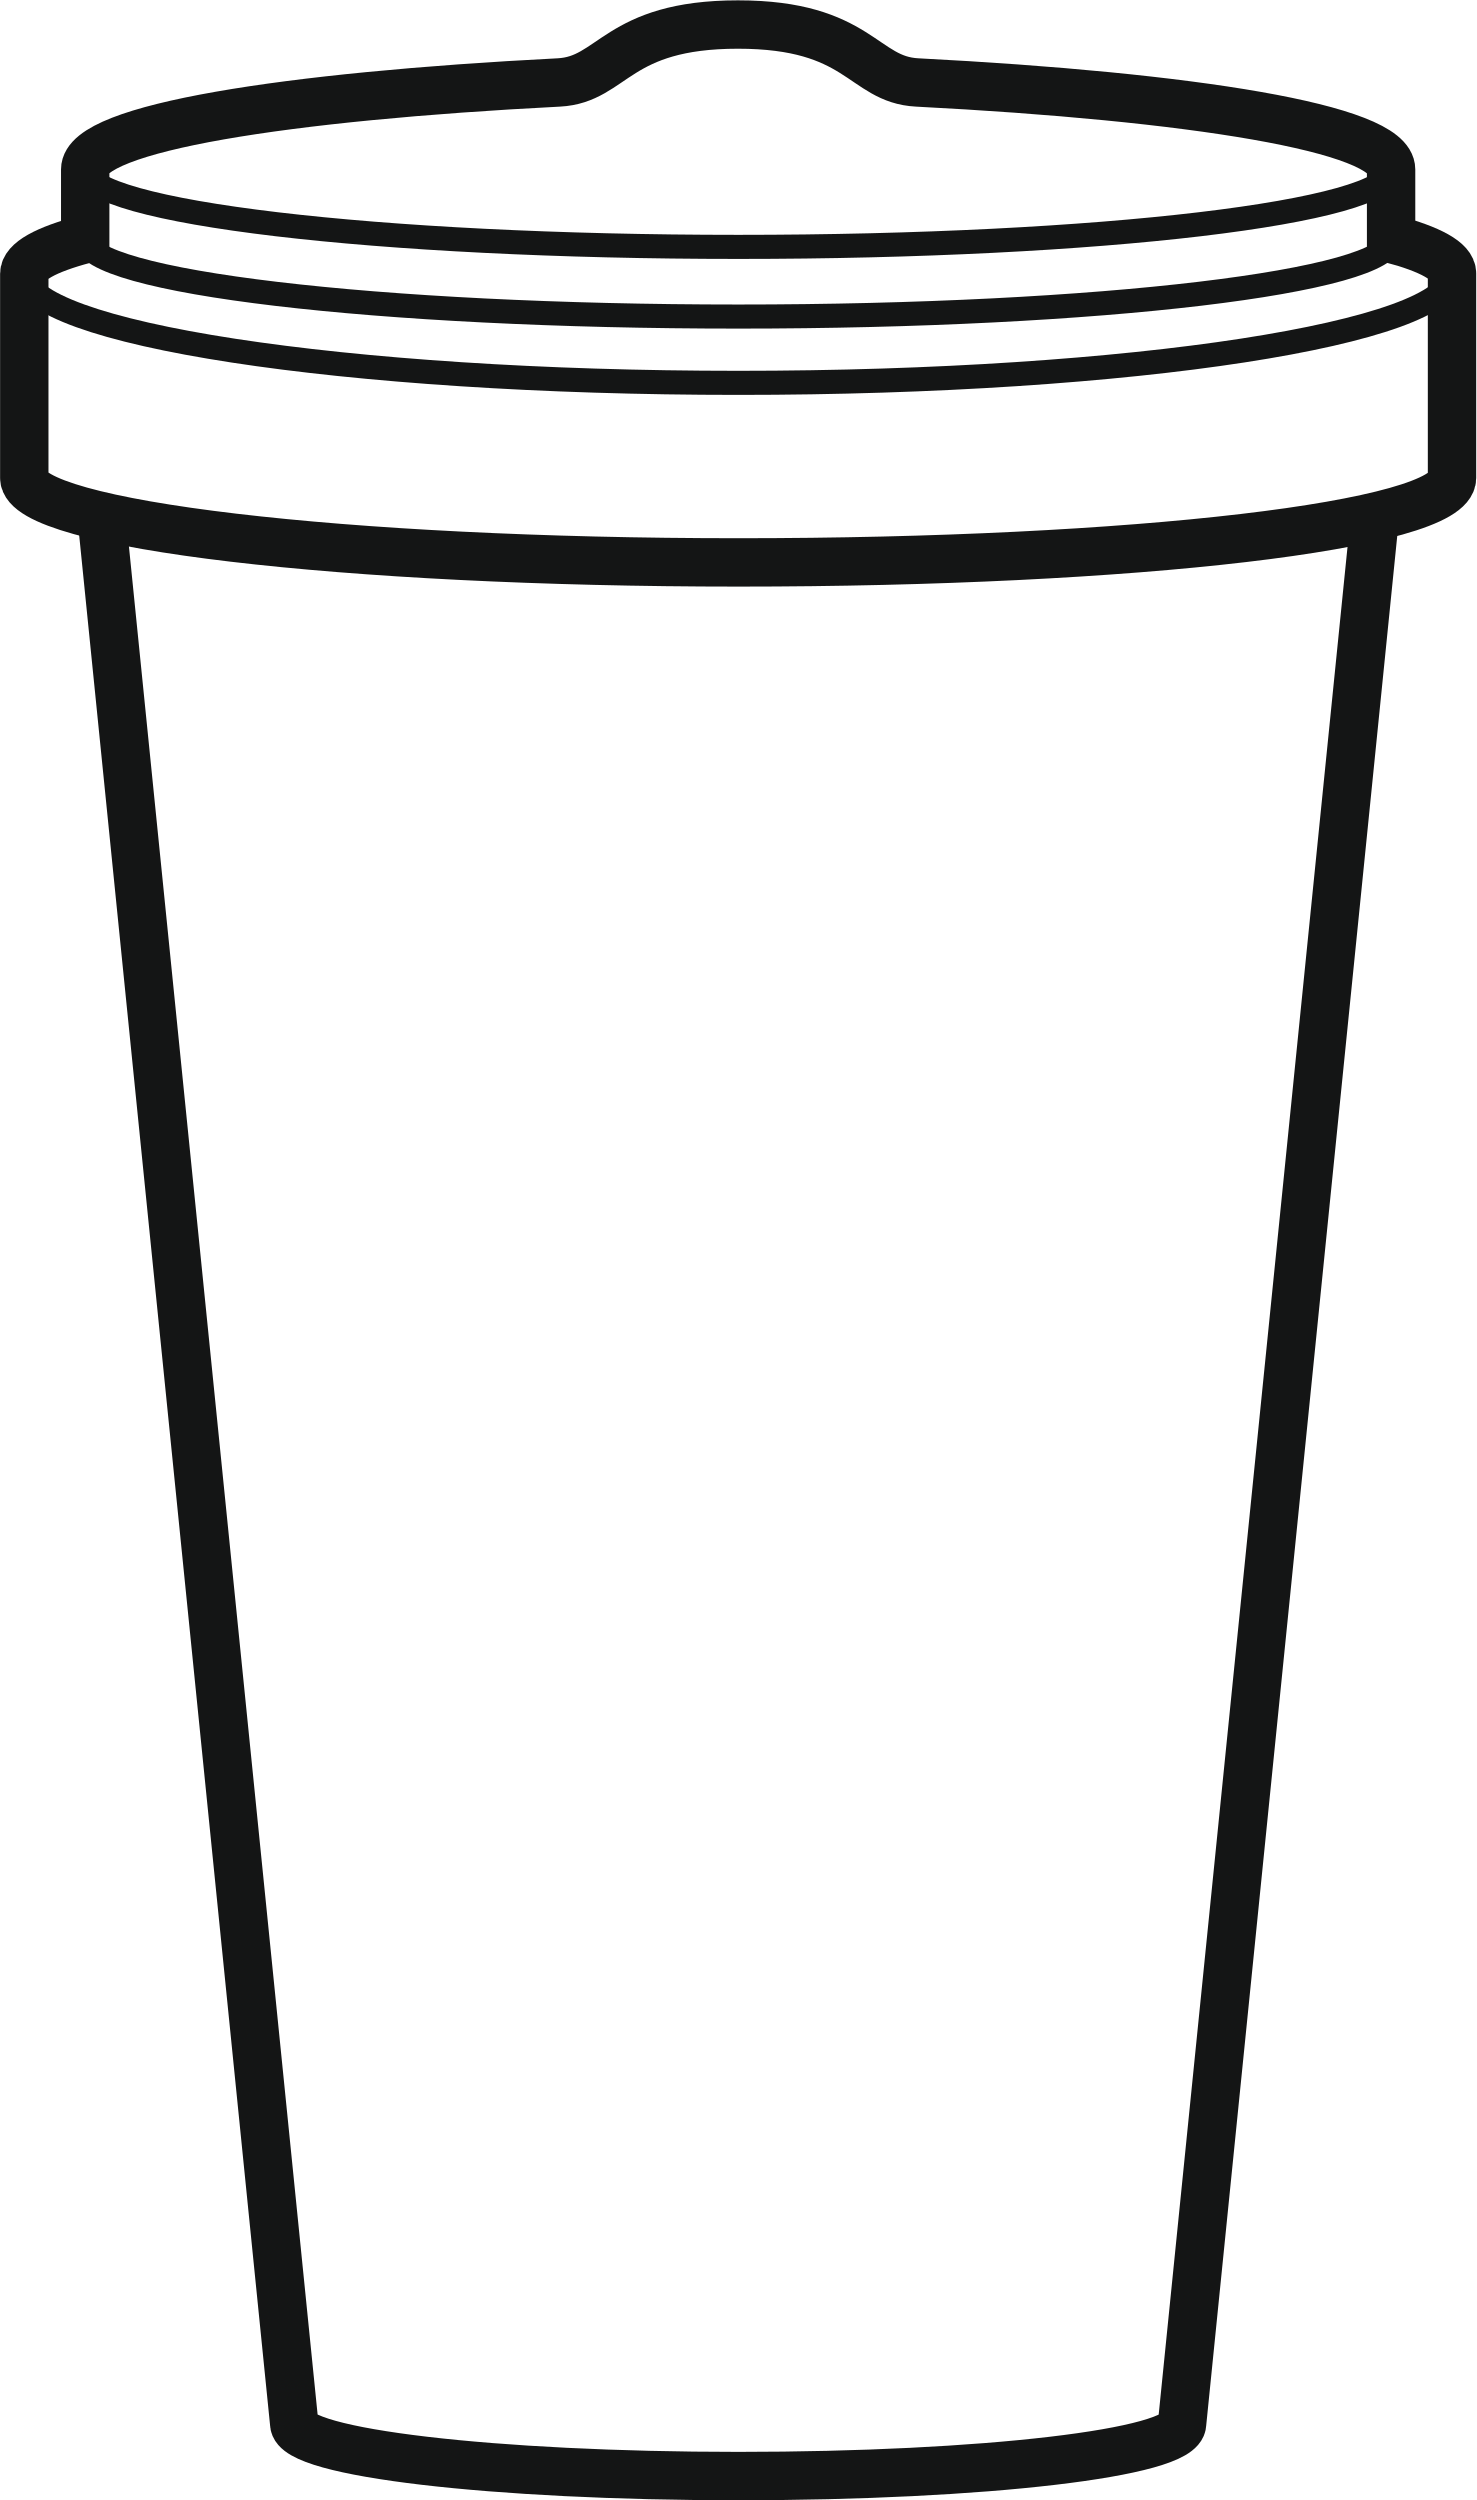
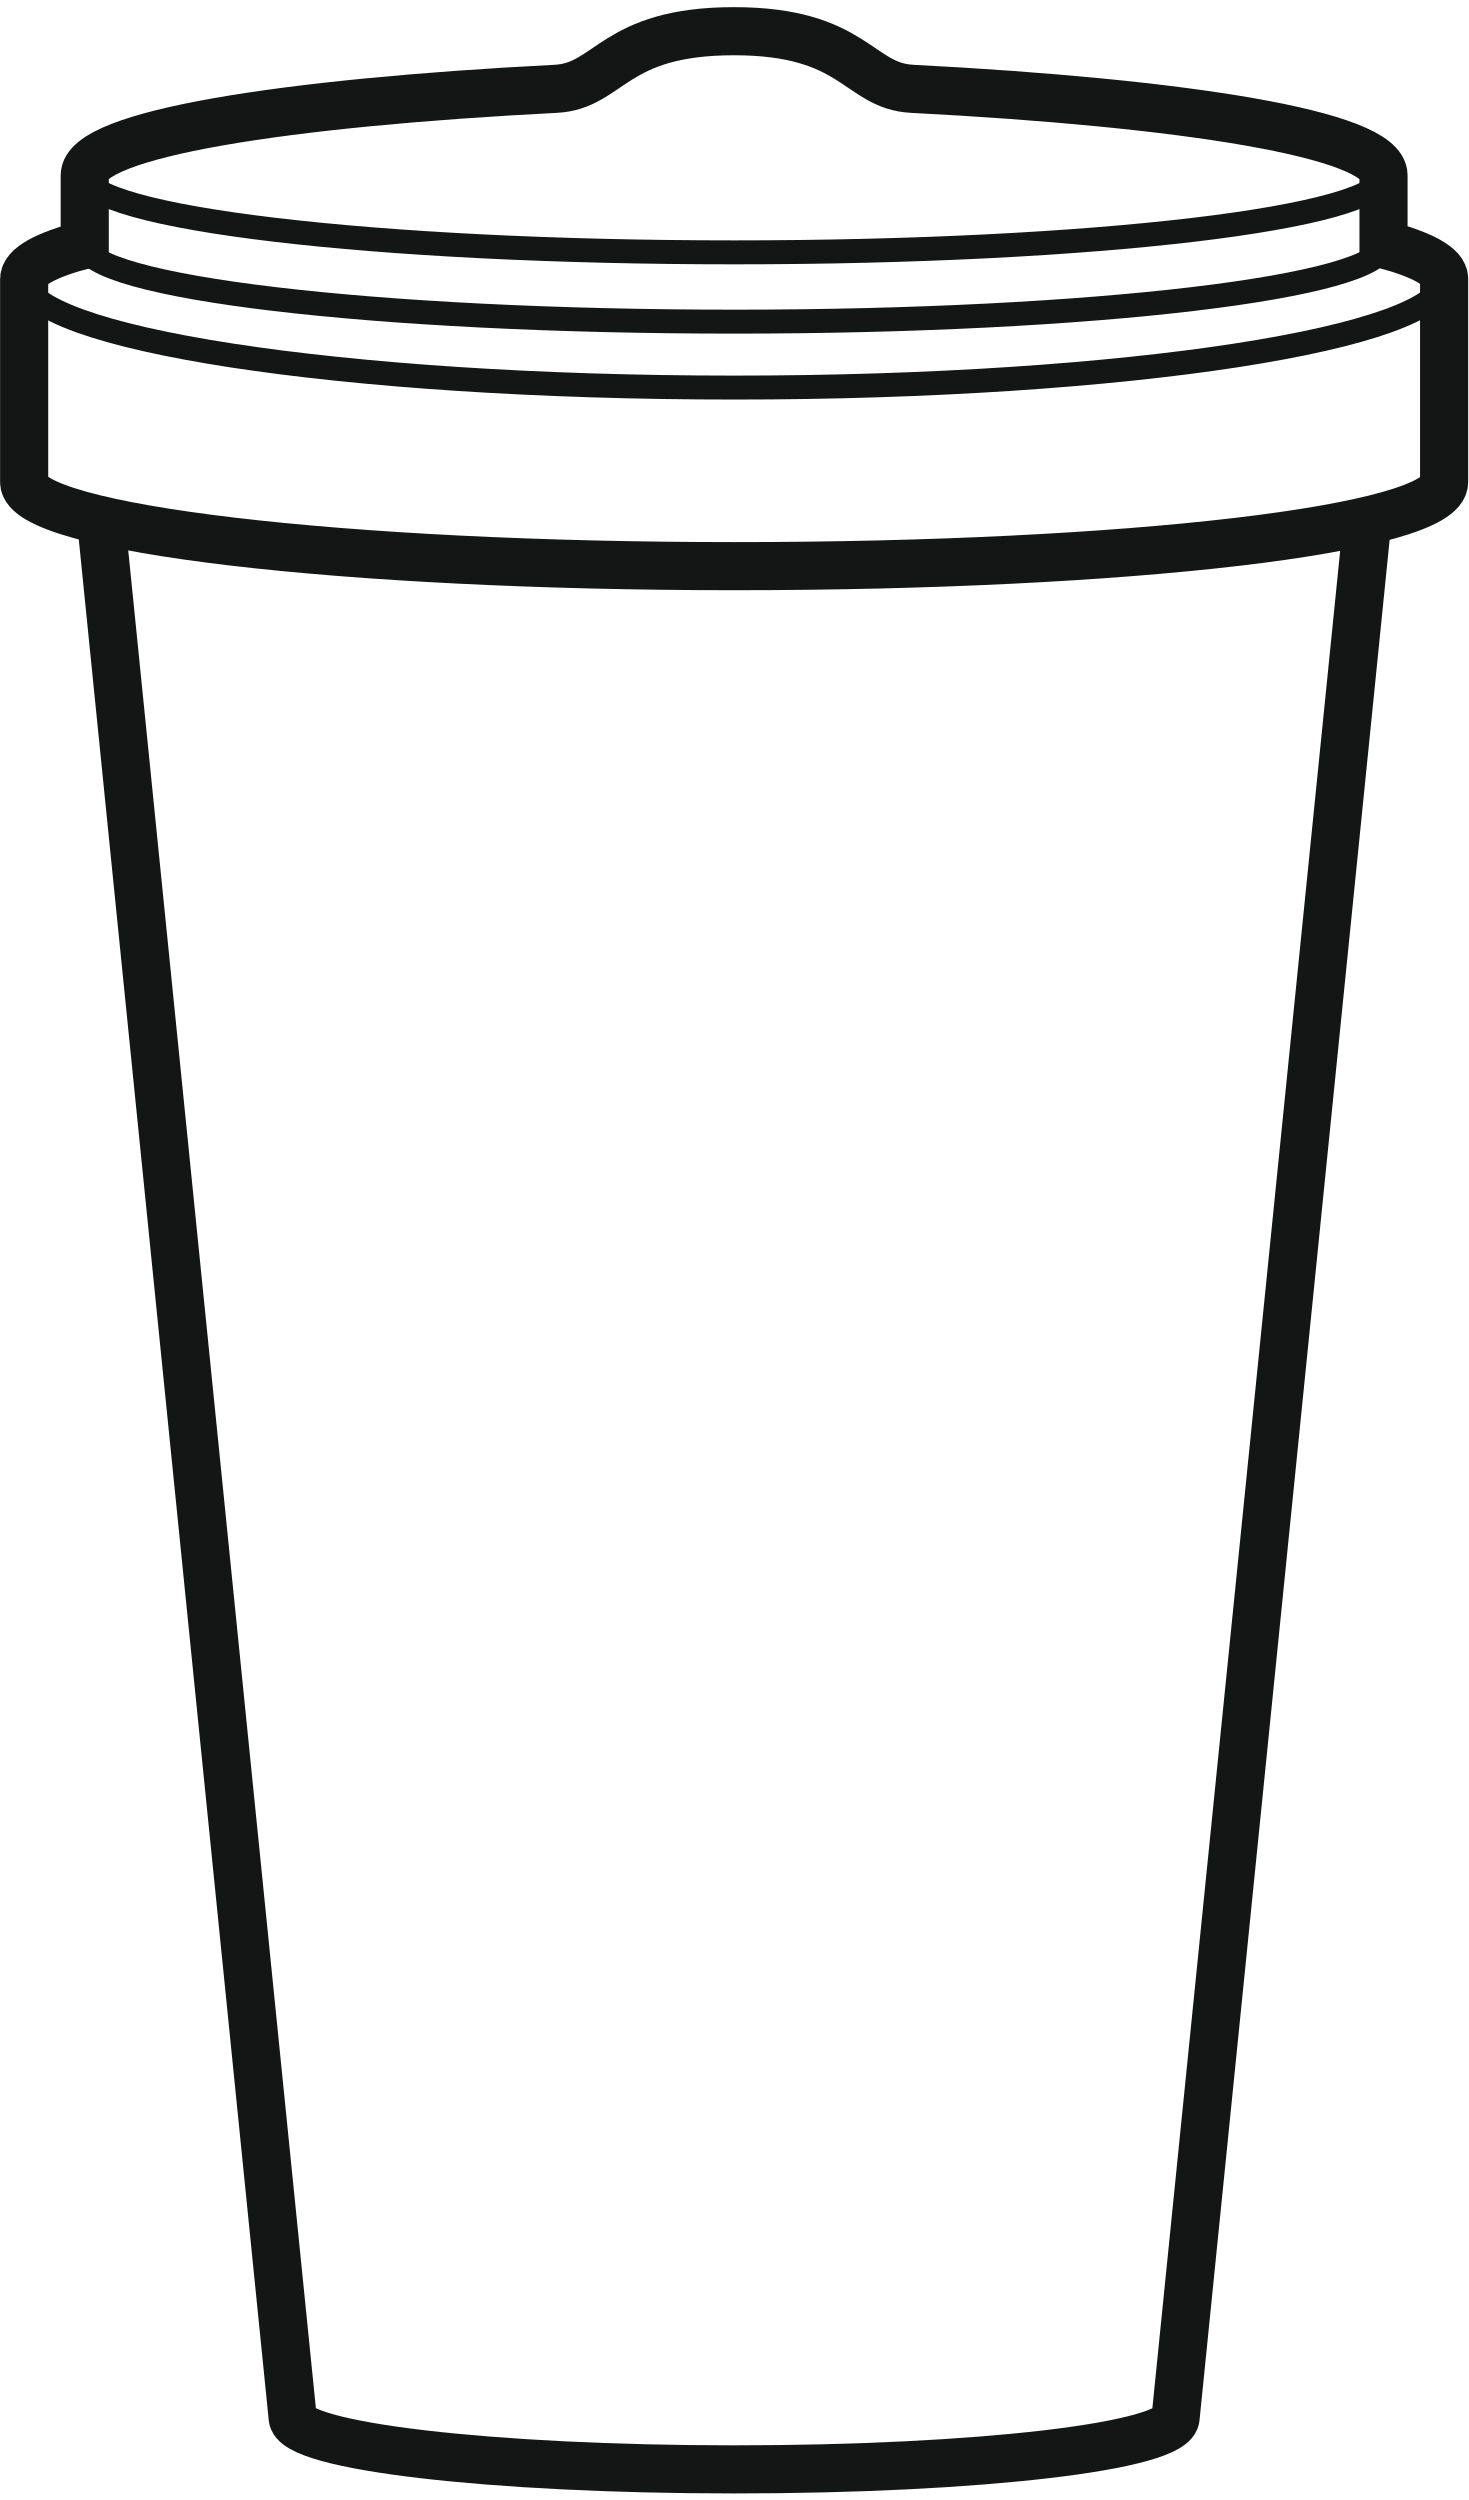
- <svg xmlns="http://www.w3.org/2000/svg" id="Режим_изоляции" data-name="Режим изоляции" width="26.16mm" height="44.3mm" viewBox="0 0 74.16 125.56">
+ <svg xmlns="http://www.w3.org/2000/svg" id="Режим_изоляции" data-name="Режим изоляции" width="74px" height="126px" viewBox="0 0 74.16 125.56">
  <defs>
    <style>.cls-1,.cls-2,.cls-3{fill:none;stroke:#141515;}.cls-1,.cls-2{stroke-miterlimit:10;}.cls-1{stroke-width:2.43px;}.cls-2,.cls-3{stroke-width:1.21px;}.cls-3{stroke-linejoin:round;}</style>
  </defs>
  <path class="cls-1" d="M4.28,12c-2,.53-3.06,1.12-3.06,1.74V24c0,2.34,16.06,4.24,35.88,4.24S72.94,26.39,72.94,24V13.72c0-.62-1.09-1.21-3.06-1.74V8.5c0-2.08-10.07-3.66-23.81-4.37-2.74-.14-2.88-2.91-9-2.91s-6.26,2.77-9,2.91C14.37,4.83,4.28,6.41,4.28,8.5V12Z" />
  <path class="cls-2" d="M72.94,13.72c0,3-16.06,5.5-35.85,5.5S1.21,16.74,1.21,13.72" />
  <path class="cls-1" d="M69.06,26l-9.68,95.74c0,1.47-10,2.63-22.29,2.63s-22.31-1.17-22.31-2.63L5.11,26" />
  <path class="cls-2" d="M69.88,8.5c0,2.15-14.67,3.89-32.79,3.89S4.28,10.65,4.28,8.5" />
  <path class="cls-3" d="M4.28,12c0,2.15,14.69,3.89,32.81,3.89S69.88,14.13,69.88,12" />
</svg>
